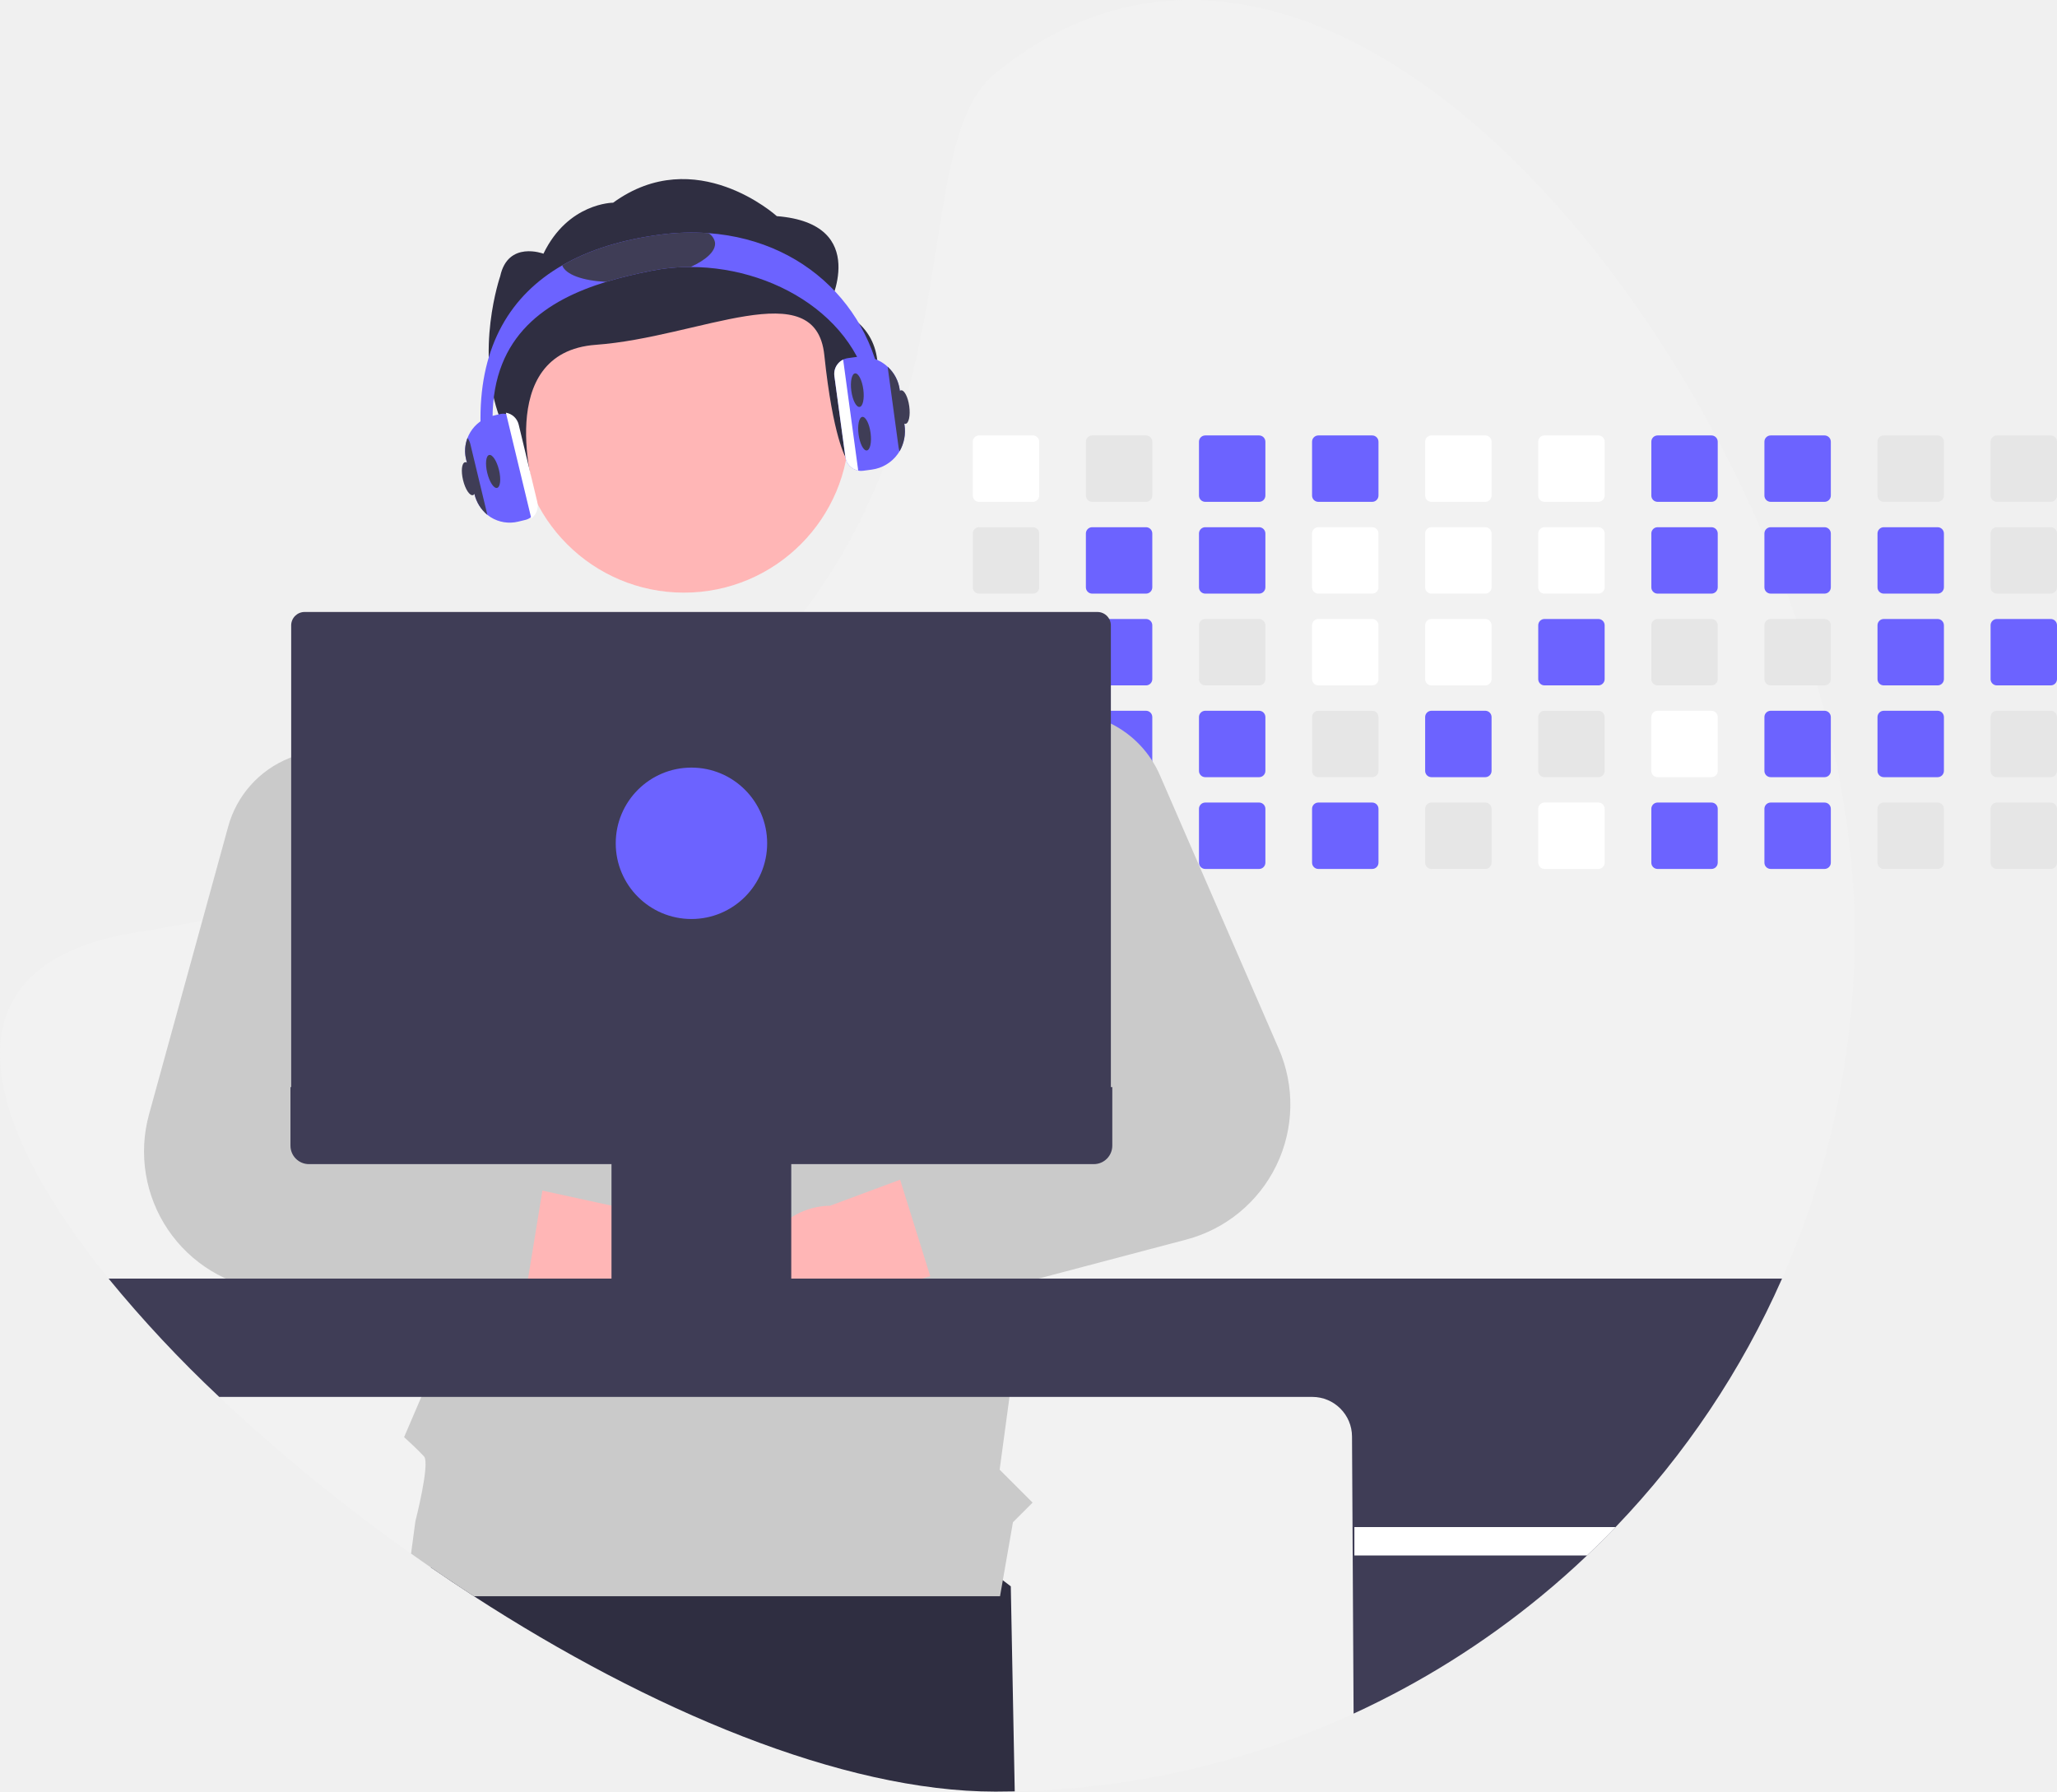
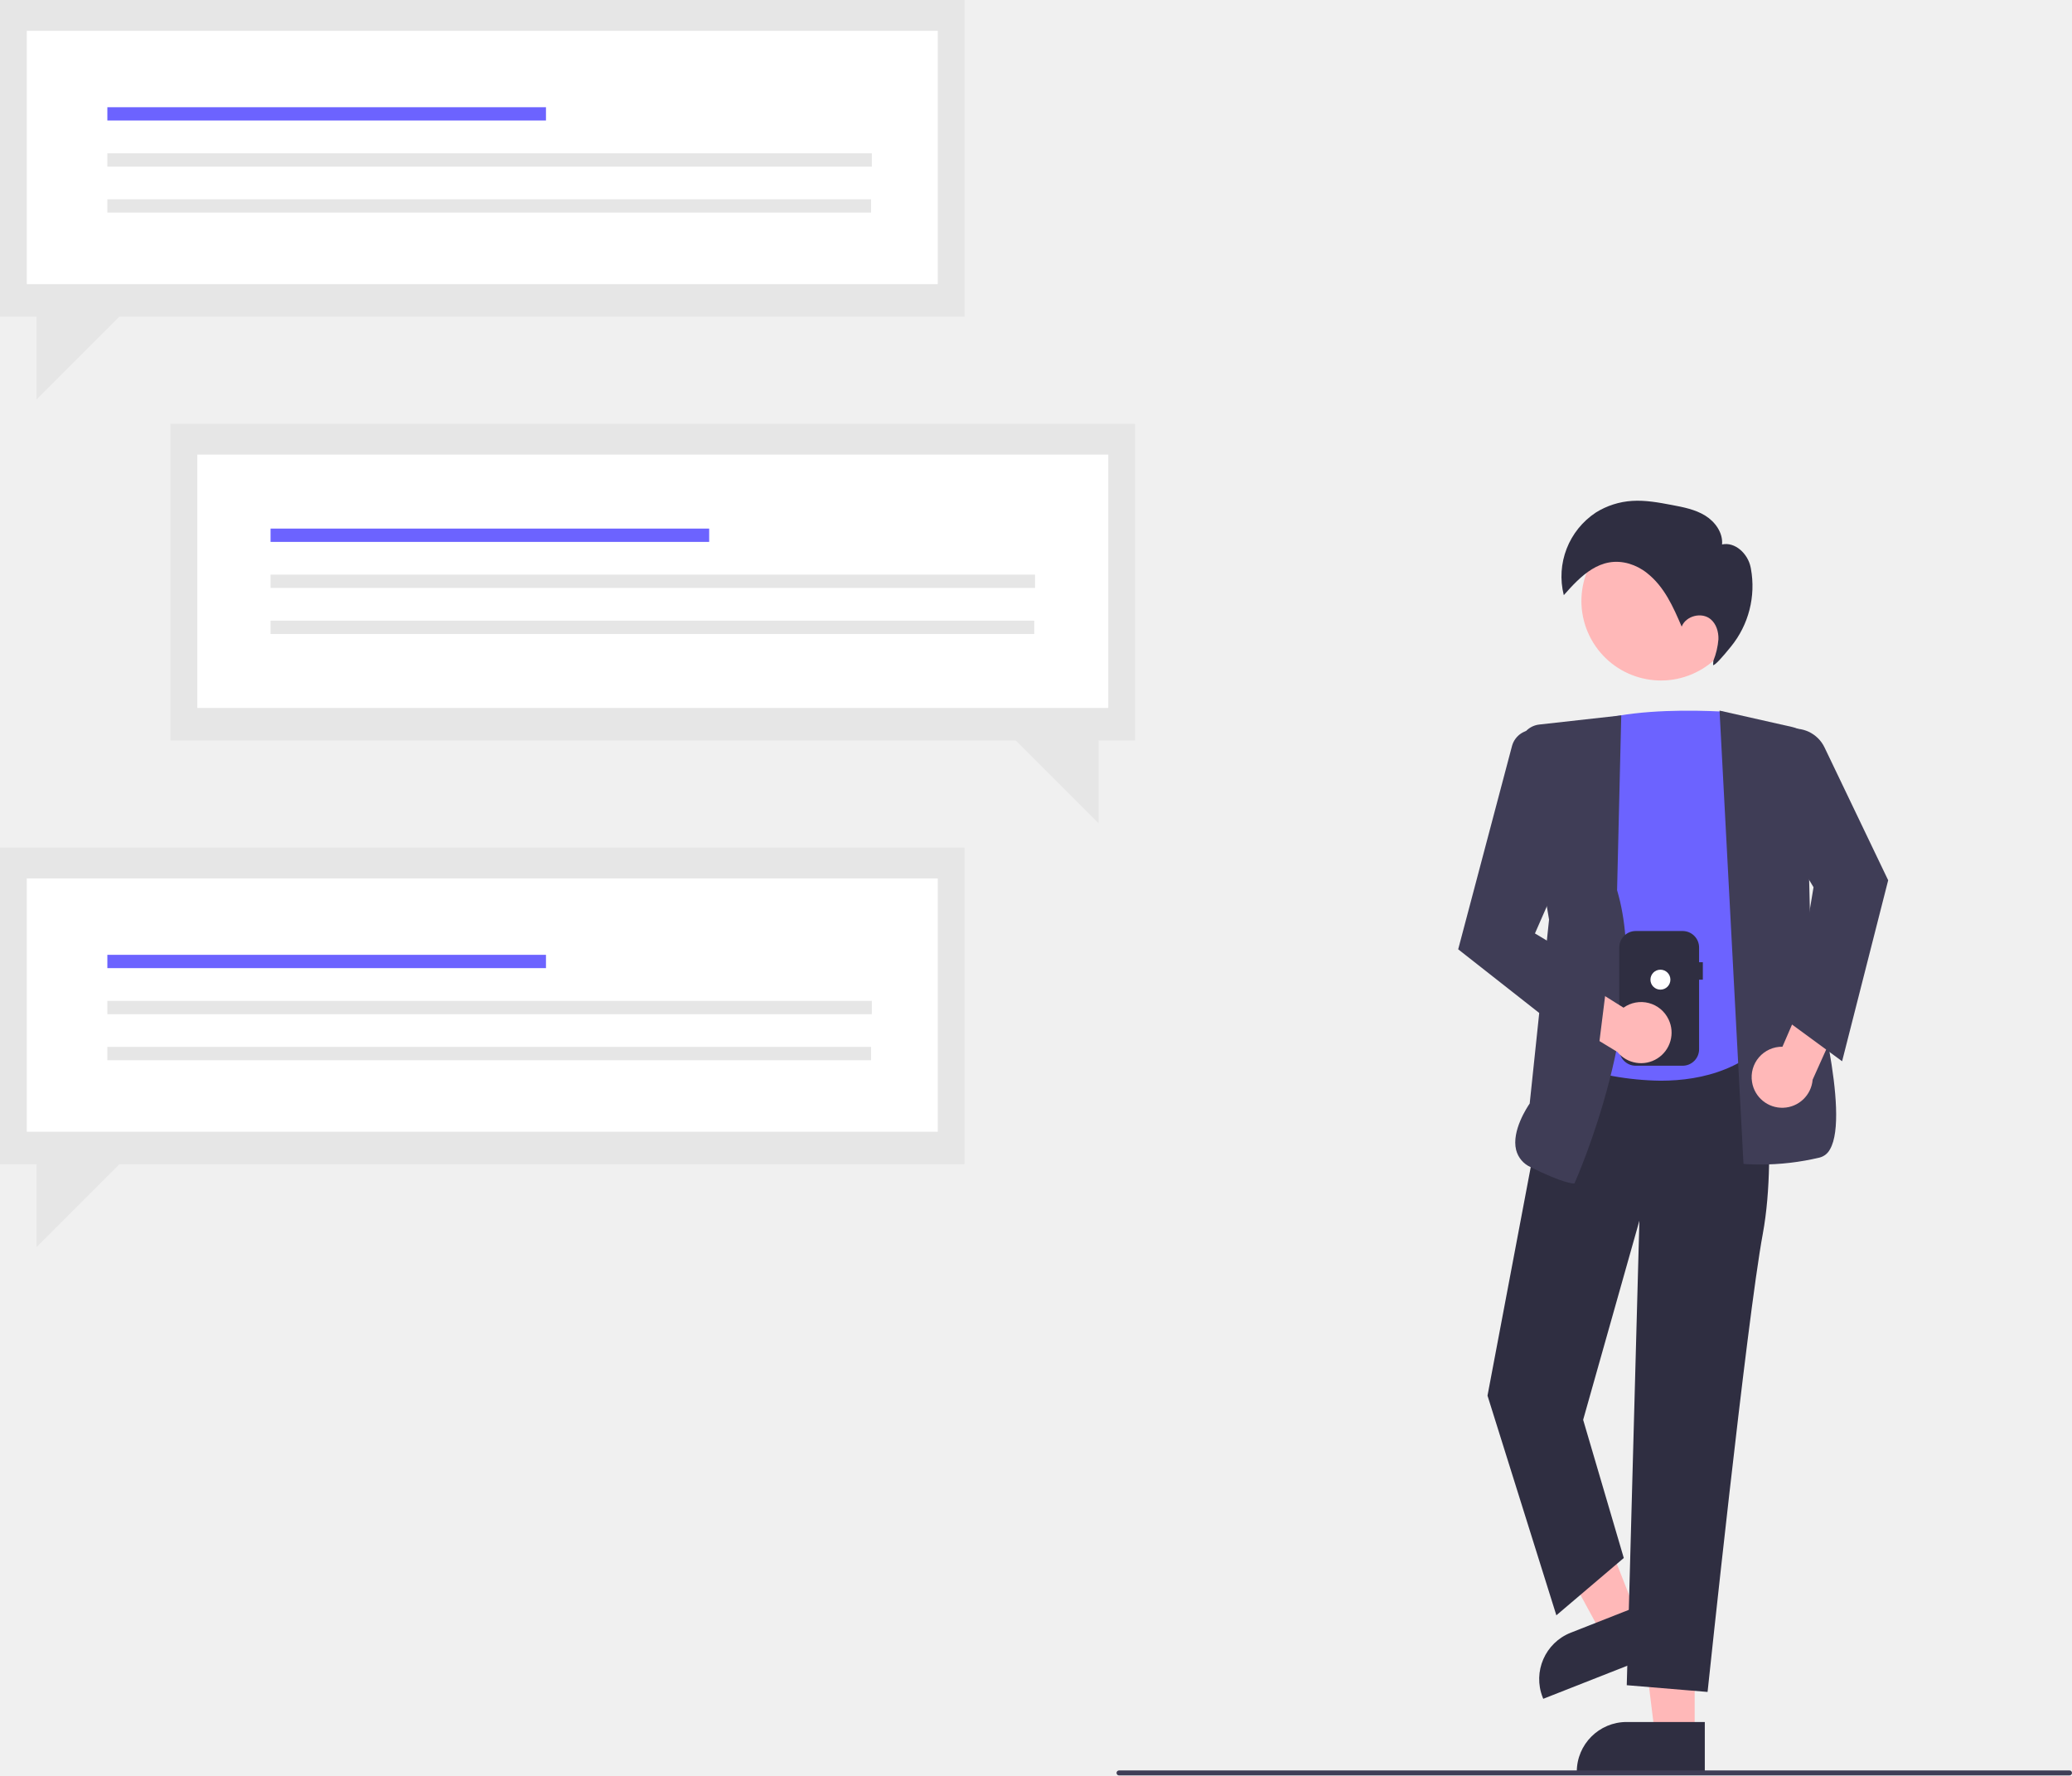
- <svg xmlns="http://www.w3.org/2000/svg" data-name="Layer 1" width="850.538" height="740.83" viewBox="0 0 850.538 740.83">
-   <path d="M941.609,465.125a354.21,354.21,0,0,1-98.85,245.9q-5.745,6.015-11.8,11.74-9.225,8.775-19.07,16.87a353.934,353.934,0,0,1-217.58,80.69q-3.975.09-7.98.09c-63.43,0-143.21-33.88-215.61-80.78q-8.985-5.82-17.81-11.91-4.125-2.82-8.21-5.72a730.43,730.43,0,0,1-79.32-64.8,514.116,514.116,0,0,1-45.75-48.92c-55.63-68.62-67.9-130.45,11.41-143.16q14.085-2.25,27.34-4.81,19.2-3.69,36.75-7.97,23.64-5.745,44.42-12.46,6.99-2.25,13.66-4.59c65.74-23.09,109.74-53.2,139.69-85.87q7.62-8.295,14.05-16.79a236.055,236.055,0,0,0,17.83-27.12,254.898,254.898,0,0,0,18.41-41.05l.27-.78c23.83-68.74,16.58-132.5,42.87-153.84,112.38-91.23,252.29,38.69,317.96,191.9q4.965,11.58,9.34,23.3,1.965,5.235,3.79,10.49,4.8,13.695,8.71,27.46,1.5,5.25,2.86,10.49c.97,3.77,1.9,7.53,2.76,11.29C938.139,412.305,941.609,439.455,941.609,465.125Z" transform="translate(-174.731 -79.58524)" fill="#f2f2f2" />
-   <path d="M594.309,820.325q-3.975.09-7.98.09c-63.43,0-143.21-33.88-215.61-80.78q-8.985-5.82-17.81-11.91l5.16-31.4,156.21-20.74,78.4,59.95Z" transform="translate(-174.731 -79.58524)" fill="#2f2e41" />
-   <path d="M601.829,259.635h-22.26a2.601,2.601,0,0,0-2.6,2.6v22.27a2.593,2.593,0,0,0,2.6,2.59h22.26a2.599,2.599,0,0,0,2.6-2.59v-22.27A2.608,2.608,0,0,0,601.829,259.635Z" transform="translate(-174.731 -79.58524)" fill="#fff" />
-   <path d="M601.829,297.585h-22.26a2.601,2.601,0,0,0-2.6,2.6v22.27a2.593,2.593,0,0,0,2.6,2.59h22.26a2.599,2.599,0,0,0,2.6-2.59v-22.27A2.608,2.608,0,0,0,601.829,297.585Z" transform="translate(-174.731 -79.58524)" fill="#e6e6e6" />
-   <path d="M601.829,335.535h-22.26a2.601,2.601,0,0,0-2.6,2.6v22.26a2.595,2.595,0,0,0,2.6,2.6h22.26a2.601,2.601,0,0,0,2.6-2.6v-22.26A2.608,2.608,0,0,0,601.829,335.535Z" transform="translate(-174.731 -79.58524)" fill="#e6e6e6" />
-   <path d="M604.389,375.625a2.617,2.617,0,0,0-2.56-2.14h-22.26a2.601,2.601,0,0,0-2.6,2.6v22.26a2.595,2.595,0,0,0,2.6,2.6h22.26a2.601,2.601,0,0,0,2.6-2.6v-22.26A2.313,2.313,0,0,0,604.389,375.625Z" transform="translate(-174.731 -79.58524)" fill="#e6e6e6" />
-   <path d="M602.839,411.635a2.634,2.634,0,0,0-1.01-.2h-22.26a2.595,2.595,0,0,0-2.6,2.6v22.26a2.588,2.588,0,0,0,2.6,2.6h22.26a2.601,2.601,0,0,0,2.6-2.6v-22.26A2.616,2.616,0,0,0,602.839,411.635Z" transform="translate(-174.731 -79.58524)" fill="#e6e6e6" />
-   <path d="M648.589,259.635h-22.26a2.601,2.601,0,0,0-2.6,2.6v22.27a2.593,2.593,0,0,0,2.6,2.59h22.26a2.599,2.599,0,0,0,2.6-2.59v-22.27A2.608,2.608,0,0,0,648.589,259.635Z" transform="translate(-174.731 -79.58524)" fill="#e6e6e6" />
-   <path d="M648.589,297.585h-22.26a2.601,2.601,0,0,0-2.6,2.6v22.27a2.593,2.593,0,0,0,2.6,2.59h22.26a2.599,2.599,0,0,0,2.6-2.59v-22.27A2.608,2.608,0,0,0,648.589,297.585Z" transform="translate(-174.731 -79.58524)" fill="#6c63ff" />
-   <path d="M648.589,335.535h-22.26a2.601,2.601,0,0,0-2.6,2.6v22.26a2.595,2.595,0,0,0,2.6,2.6h22.26a2.601,2.601,0,0,0,2.6-2.6v-22.26A2.608,2.608,0,0,0,648.589,335.535Z" transform="translate(-174.731 -79.58524)" fill="#6c63ff" />
-   <path d="M648.589,373.485h-22.26a2.593,2.593,0,0,0-2.46,1.78,2.478,2.478,0,0,0-.14.82v22.26a2.595,2.595,0,0,0,2.6,2.6h22.26a2.601,2.601,0,0,0,2.6-2.6v-22.26A2.608,2.608,0,0,0,648.589,373.485Z" transform="translate(-174.731 -79.58524)" fill="#6c63ff" />
-   <path d="M648.589,411.435h-22.26a2.595,2.595,0,0,0-2.6,2.6v22.26a2.595,2.595,0,0,0,2.6,2.6h22.26a2.601,2.601,0,0,0,2.6-2.6v-22.26A2.601,2.601,0,0,0,648.589,411.435Z" transform="translate(-174.731 -79.58524)" fill="#e6e6e6" />
-   <path d="M695.349,259.635h-22.26a2.601,2.601,0,0,0-2.6,2.6v22.27a2.593,2.593,0,0,0,2.6,2.59h22.26a2.599,2.599,0,0,0,2.6-2.59v-22.27A2.608,2.608,0,0,0,695.349,259.635Z" transform="translate(-174.731 -79.58524)" fill="#6c63ff" />
-   <path d="M695.349,297.585h-22.26a2.601,2.601,0,0,0-2.6,2.6v22.27a2.593,2.593,0,0,0,2.6,2.59h22.26a2.599,2.599,0,0,0,2.6-2.59v-22.27A2.608,2.608,0,0,0,695.349,297.585Z" transform="translate(-174.731 -79.58524)" fill="#6c63ff" />
-   <path d="M695.349,335.535h-22.26a2.601,2.601,0,0,0-2.6,2.6v22.26a2.595,2.595,0,0,0,2.6,2.6h22.26a2.601,2.601,0,0,0,2.6-2.6v-22.26A2.608,2.608,0,0,0,695.349,335.535Z" transform="translate(-174.731 -79.58524)" fill="#e6e6e6" />
-   <path d="M695.349,373.485h-22.26a2.601,2.601,0,0,0-2.6,2.6v22.26a2.595,2.595,0,0,0,2.6,2.6h22.26a2.601,2.601,0,0,0,2.6-2.6v-22.26A2.608,2.608,0,0,0,695.349,373.485Z" transform="translate(-174.731 -79.58524)" fill="#6c63ff" />
-   <path d="M695.349,411.435h-22.26a2.595,2.595,0,0,0-2.6,2.6v22.26a2.595,2.595,0,0,0,2.6,2.6h22.26a2.601,2.601,0,0,0,2.6-2.6v-22.26A2.601,2.601,0,0,0,695.349,411.435Z" transform="translate(-174.731 -79.58524)" fill="#6c63ff" />
-   <path d="M742.109,259.635h-22.26a2.601,2.601,0,0,0-2.6,2.6v22.27a2.593,2.593,0,0,0,2.6,2.59h22.26a2.599,2.599,0,0,0,2.6-2.59v-22.27A2.608,2.608,0,0,0,742.109,259.635Z" transform="translate(-174.731 -79.58524)" fill="#6c63ff" />
-   <path d="M742.109,297.585h-22.26a2.601,2.601,0,0,0-2.6,2.6v22.27a2.593,2.593,0,0,0,2.6,2.59h22.26a2.599,2.599,0,0,0,2.6-2.59v-22.27A2.608,2.608,0,0,0,742.109,297.585Z" transform="translate(-174.731 -79.58524)" fill="#fff" />
-   <path d="M742.109,335.535h-22.26a2.601,2.601,0,0,0-2.6,2.6v22.26a2.595,2.595,0,0,0,2.6,2.6h22.26a2.601,2.601,0,0,0,2.6-2.6v-22.26A2.608,2.608,0,0,0,742.109,335.535Z" transform="translate(-174.731 -79.58524)" fill="#fff" />
-   <path d="M742.109,373.485h-22.26a2.601,2.601,0,0,0-2.6,2.6v22.26a2.595,2.595,0,0,0,2.6,2.6h22.26a2.601,2.601,0,0,0,2.6-2.6v-22.26A2.608,2.608,0,0,0,742.109,373.485Z" transform="translate(-174.731 -79.58524)" fill="#e6e6e6" />
-   <path d="M742.109,411.435h-22.26a2.595,2.595,0,0,0-2.6,2.6v22.26a2.595,2.595,0,0,0,2.6,2.6h22.26a2.601,2.601,0,0,0,2.6-2.6v-22.26A2.601,2.601,0,0,0,742.109,411.435Z" transform="translate(-174.731 -79.58524)" fill="#6c63ff" />
-   <path d="M788.869,259.635h-22.27a2.599,2.599,0,0,0-2.59,2.6v22.27a2.591,2.591,0,0,0,2.59,2.59h22.27a2.599,2.599,0,0,0,2.6-2.59v-22.27A2.608,2.608,0,0,0,788.869,259.635Z" transform="translate(-174.731 -79.58524)" fill="#fff" />
-   <path d="M788.869,297.585h-22.27a2.599,2.599,0,0,0-2.59,2.6v22.27a2.59,2.59,0,0,0,2.59,2.59h22.27a2.599,2.599,0,0,0,2.6-2.59v-22.27A2.608,2.608,0,0,0,788.869,297.585Z" transform="translate(-174.731 -79.58524)" fill="#fff" />
-   <path d="M788.869,335.535h-22.27a2.599,2.599,0,0,0-2.59,2.6v22.26a2.593,2.593,0,0,0,2.59,2.6h22.27a2.601,2.601,0,0,0,2.6-2.6v-22.26A2.608,2.608,0,0,0,788.869,335.535Z" transform="translate(-174.731 -79.58524)" fill="#fff" />
-   <path d="M788.869,373.485h-22.27a2.599,2.599,0,0,0-2.59,2.6v22.26a2.593,2.593,0,0,0,2.59,2.6h22.27a2.601,2.601,0,0,0,2.6-2.6v-22.26A2.608,2.608,0,0,0,788.869,373.485Z" transform="translate(-174.731 -79.58524)" fill="#6c63ff" />
-   <path d="M788.869,411.435h-22.27a2.593,2.593,0,0,0-2.59,2.6v22.26a2.593,2.593,0,0,0,2.59,2.6h22.27a2.601,2.601,0,0,0,2.6-2.6v-22.26A2.601,2.601,0,0,0,788.869,411.435Z" transform="translate(-174.731 -79.58524)" fill="#e6e6e6" />
-   <path d="M835.629,259.635h-22.27a2.599,2.599,0,0,0-2.59,2.6v22.27a2.591,2.591,0,0,0,2.59,2.59h22.27a2.599,2.599,0,0,0,2.6-2.59v-22.27A2.608,2.608,0,0,0,835.629,259.635Z" transform="translate(-174.731 -79.58524)" fill="#fff" />
-   <path d="M835.629,297.585h-22.27a2.599,2.599,0,0,0-2.59,2.6v22.27a2.59,2.59,0,0,0,2.59,2.59h22.27a2.599,2.599,0,0,0,2.6-2.59v-22.27A2.608,2.608,0,0,0,835.629,297.585Z" transform="translate(-174.731 -79.58524)" fill="#fff" />
-   <path d="M835.629,335.535h-22.27a2.599,2.599,0,0,0-2.59,2.6v22.26a2.593,2.593,0,0,0,2.59,2.6h22.27a2.601,2.601,0,0,0,2.6-2.6v-22.26A2.608,2.608,0,0,0,835.629,335.535Z" transform="translate(-174.731 -79.58524)" fill="#6c63ff" />
-   <path d="M835.629,373.485h-22.27a2.599,2.599,0,0,0-2.59,2.6v22.26a2.593,2.593,0,0,0,2.59,2.6h22.27a2.601,2.601,0,0,0,2.6-2.6v-22.26A2.608,2.608,0,0,0,835.629,373.485Z" transform="translate(-174.731 -79.58524)" fill="#e6e6e6" />
-   <path d="M835.629,411.435h-22.27a2.593,2.593,0,0,0-2.59,2.6v22.26a2.593,2.593,0,0,0,2.59,2.6h22.27a2.601,2.601,0,0,0,2.6-2.6v-22.26A2.601,2.601,0,0,0,835.629,411.435Z" transform="translate(-174.731 -79.58524)" fill="#fff" />
-   <path d="M882.389,259.635h-22.27a2.599,2.599,0,0,0-2.59,2.6v22.27a2.591,2.591,0,0,0,2.59,2.59h22.27a2.599,2.599,0,0,0,2.6-2.59v-22.27A2.608,2.608,0,0,0,882.389,259.635Z" transform="translate(-174.731 -79.58524)" fill="#6c63ff" />
-   <path d="M882.389,297.585h-22.27a2.599,2.599,0,0,0-2.59,2.6v22.27a2.59,2.59,0,0,0,2.59,2.59h22.27a2.599,2.599,0,0,0,2.6-2.59v-22.27A2.608,2.608,0,0,0,882.389,297.585Z" transform="translate(-174.731 -79.58524)" fill="#6c63ff" />
-   <path d="M882.389,335.535h-22.27a2.599,2.599,0,0,0-2.59,2.6v22.26a2.593,2.593,0,0,0,2.59,2.6h22.27a2.601,2.601,0,0,0,2.6-2.6v-22.26A2.608,2.608,0,0,0,882.389,335.535Z" transform="translate(-174.731 -79.58524)" fill="#e6e6e6" />
-   <path d="M882.389,373.485h-22.27a2.599,2.599,0,0,0-2.59,2.6v22.26a2.593,2.593,0,0,0,2.59,2.6h22.27a2.601,2.601,0,0,0,2.6-2.6v-22.26A2.608,2.608,0,0,0,882.389,373.485Z" transform="translate(-174.731 -79.58524)" fill="#fff" />
-   <path d="M882.389,411.435h-22.27a2.593,2.593,0,0,0-2.59,2.6v22.26a2.593,2.593,0,0,0,2.59,2.6h22.27a2.601,2.601,0,0,0,2.6-2.6v-22.26A2.601,2.601,0,0,0,882.389,411.435Z" transform="translate(-174.731 -79.58524)" fill="#6c63ff" />
-   <path d="M929.149,259.635h-22.27a2.599,2.599,0,0,0-2.59,2.6v22.27a2.591,2.591,0,0,0,2.59,2.59h22.27a2.599,2.599,0,0,0,2.6-2.59v-22.27A2.608,2.608,0,0,0,929.149,259.635Z" transform="translate(-174.731 -79.58524)" fill="#6c63ff" />
-   <path d="M929.149,297.585h-22.27a2.599,2.599,0,0,0-2.59,2.6v22.27a2.59,2.59,0,0,0,2.59,2.59h22.27a2.599,2.599,0,0,0,2.6-2.59v-22.27A2.608,2.608,0,0,0,929.149,297.585Z" transform="translate(-174.731 -79.58524)" fill="#6c63ff" />
-   <path d="M929.149,335.535h-22.27a2.599,2.599,0,0,0-2.59,2.6v22.26a2.593,2.593,0,0,0,2.59,2.6h22.27a2.601,2.601,0,0,0,2.6-2.6v-22.26A2.608,2.608,0,0,0,929.149,335.535Z" transform="translate(-174.731 -79.58524)" fill="#e6e6e6" />
-   <path d="M929.149,373.485h-22.27a2.599,2.599,0,0,0-2.59,2.6v22.26a2.593,2.593,0,0,0,2.59,2.6h22.27a2.601,2.601,0,0,0,2.6-2.6v-22.26A2.608,2.608,0,0,0,929.149,373.485Z" transform="translate(-174.731 -79.58524)" fill="#6c63ff" />
-   <path d="M929.149,411.435h-22.27a2.593,2.593,0,0,0-2.59,2.6v22.26a2.593,2.593,0,0,0,2.59,2.6h22.27a2.601,2.601,0,0,0,2.6-2.6v-22.26A2.601,2.601,0,0,0,929.149,411.435Z" transform="translate(-174.731 -79.58524)" fill="#6c63ff" />
-   <path d="M975.909,259.635h-22.27a2.599,2.599,0,0,0-2.59,2.6v22.27a2.591,2.591,0,0,0,2.59,2.59h22.27a2.599,2.599,0,0,0,2.6-2.59v-22.27A2.608,2.608,0,0,0,975.909,259.635Z" transform="translate(-174.731 -79.58524)" fill="#e6e6e6" />
-   <path d="M975.909,297.585h-22.27a2.599,2.599,0,0,0-2.59,2.6v22.27a2.59,2.59,0,0,0,2.59,2.59h22.27a2.599,2.599,0,0,0,2.6-2.59v-22.27A2.608,2.608,0,0,0,975.909,297.585Z" transform="translate(-174.731 -79.58524)" fill="#6c63ff" />
-   <path d="M975.909,335.535h-22.27a2.599,2.599,0,0,0-2.59,2.6v22.26a2.593,2.593,0,0,0,2.59,2.6h22.27a2.601,2.601,0,0,0,2.6-2.6v-22.26A2.608,2.608,0,0,0,975.909,335.535Z" transform="translate(-174.731 -79.58524)" fill="#6c63ff" />
-   <path d="M975.909,373.485h-22.27a2.599,2.599,0,0,0-2.59,2.6v22.26a2.593,2.593,0,0,0,2.59,2.6h22.27a2.601,2.601,0,0,0,2.6-2.6v-22.26A2.608,2.608,0,0,0,975.909,373.485Z" transform="translate(-174.731 -79.58524)" fill="#6c63ff" />
-   <path d="M975.909,411.435h-22.27a2.593,2.593,0,0,0-2.59,2.6v22.26a2.593,2.593,0,0,0,2.59,2.6h22.27a2.601,2.601,0,0,0,2.6-2.6v-22.26A2.601,2.601,0,0,0,975.909,411.435Z" transform="translate(-174.731 -79.58524)" fill="#e6e6e6" />
-   <path d="M1022.669,259.635h-22.27a2.599,2.599,0,0,0-2.59,2.6v22.27a2.591,2.591,0,0,0,2.59,2.59h22.27a2.599,2.599,0,0,0,2.6-2.59v-22.27A2.608,2.608,0,0,0,1022.669,259.635Z" transform="translate(-174.731 -79.58524)" fill="#e6e6e6" />
-   <path d="M1022.669,297.585h-22.27a2.599,2.599,0,0,0-2.59,2.6v22.27a2.591,2.591,0,0,0,2.59,2.59h22.27a2.599,2.599,0,0,0,2.6-2.59v-22.27A2.608,2.608,0,0,0,1022.669,297.585Z" transform="translate(-174.731 -79.58524)" fill="#e6e6e6" />
-   <path d="M1022.669,335.535h-22.27a2.599,2.599,0,0,0-2.59,2.6v22.26a2.593,2.593,0,0,0,2.59,2.6h22.27a2.601,2.601,0,0,0,2.6-2.6v-22.26A2.608,2.608,0,0,0,1022.669,335.535Z" transform="translate(-174.731 -79.58524)" fill="#6c63ff" />
-   <path d="M1022.669,373.485h-22.27a2.599,2.599,0,0,0-2.59,2.6v22.26a2.593,2.593,0,0,0,2.59,2.6h22.27a2.601,2.601,0,0,0,2.6-2.6v-22.26A2.608,2.608,0,0,0,1022.669,373.485Z" transform="translate(-174.731 -79.58524)" fill="#e6e6e6" />
-   <path d="M1022.669,411.435h-22.27a2.593,2.593,0,0,0-2.59,2.6v22.26a2.593,2.593,0,0,0,2.59,2.6h22.27a2.601,2.601,0,0,0,2.6-2.6v-22.26A2.601,2.601,0,0,0,1022.669,411.435Z" transform="translate(-174.731 -79.58524)" fill="#e6e6e6" />
-   <polygon points="336.095 660.051 335.475 660.051 336.005 659.981 336.095 660.051" fill="#2f2e41" />
-   <circle id="b6132315-04e2-4cdb-a713-107c9cd58b0b" data-name="ab6171fa-7d69-4734-b81c-8dff60f9761b" cx="282.814" cy="176.733" r="68.322" fill="#ffb6b6" />
-   <path id="f4304bdd-ba2d-4fff-b404-410205410c5d-422" data-name="bf427902-b9bf-4946-b5d7-5c1c7e04535e" d="M517.377,206.226s17.869-34.161-21.444-37.266c0,0-33.515-30.402-67.676-5.558,0,0-18.633,0-28.823,21.086,0,0-14.655-5.558-17.876,9.317,0,0-10.723,31.055,0,59.005,10.723,27.95,14.285,31.055,14.285,31.055s-17.621-58.598,25.27-61.704,90.887-29.909,94.461,4.251,8.953,42.578,8.953,42.578S558.479,220.201,517.377,206.226Z" transform="translate(-174.731 -79.58524)" fill="#2f2e41" />
-   <path d="M634.279,424.695l-.22,1.16-2.47,13.04-17.07,90.2-1.01,5.31-2.12,11.23-2.9,15.32-6.43,33.95-1.84,9.73-.69,3.65-.24,1.28-1.91,10.07-.58,3.04-4.66,34.53-4.07,30.09,13.62,13.62-8.12,8.12-5.33,30.53.01.07H370.719q-13.2-8.55-26.02-17.63l1.79-13.4s6.16-23.93,3.57-26.79c-2.58-2.86-8.24-7.97-8.24-7.97l7.13-16.64.99-2.31-1.66-34.43-.04-.83-.55-11.35-.07-1.46-.11-2.19-2.11-43.68-.04-.72-.64-13.24-.6-12.59-.26-5.31-2.57-53.13-1.74-36.08-1.52-31.41,6.11-2.07,65.35-22.21,27.07-35.19,56.34.42,27.58.21,46.02,42.68,10.47,5,.08.04,7.51,3.59,19.04,9.09,20.13,9.62,10.33,4.93Z" transform="translate(-174.731 -79.58524)" fill="#cacaca" />
-   <path d="M443.84,637.136a30.286,30.286,0,0,1-40.664-22.43L296.617,599.588l37.043-41.902,95.511,20.78a30.45,30.45,0,0,1,14.669,58.67Z" transform="translate(-174.731 -79.58524)" fill="#ffb6b6" />
-   <path d="M396.329,560.955a13.522,13.522,0,0,0-7.89-4.87l-43.72-9.09-4.49-.93a18.933,18.933,0,0,1-12.53-9.07,19.161,19.161,0,0,1-2.45-7.9,18.895,18.895,0,0,1,.89-7.48l15.15-45.65,9.83-29.62a41.792,41.792,0,0,0,2.09-11.05,43.349,43.349,0,0,0-9.07-28.89,42.693,42.693,0,0,0-49.01-13.64c-.25.09-.51.19-.76.29a42.583,42.583,0,0,0-25.31,28.41l-10.68,38.85-22.03,80.09a57.766,57.766,0,0,0,48.96,72.68l62.97,7.38,29.14,3.42a13.497,13.497,0,0,0,14.84-10.73,4.895,4.895,0,0,0,.11-.55l.7-4.32,5.93-36.38.06-.37A13.475,13.475,0,0,0,396.329,560.955Z" transform="translate(-174.731 -79.58524)" fill="#cacaca" />
-   <path d="M511.714,638.302a30.286,30.286,0,0,0,37.094-27.94l103.362-29.994L609.588,544.109l-91.626,34.041a30.45,30.45,0,0,0-6.249,60.152Z" transform="translate(-174.731 -79.58524)" fill="#ffb6b6" />
-   <path d="M703.489,513.275,654.329,400.135a42.819,42.819,0,0,0-20.27-21.35,43.356,43.356,0,0,0-8.78-3.2c-.47-.12-.94-.23-1.41-.32a42.132,42.132,0,0,0-19.48.36,42.814,42.814,0,0,0-27.34,21.73,1.004,1.004,0,0,0-.08.14,43.1,43.1,0,0,0-.37,38.85l.61,1.22,34.74,69.77a18.9,18.9,0,0,1-10.5,26.19l-2.44.88-43.88,15.85a13.497,13.497,0,0,0-8.33,16.79l.11.35,12.3,39.36c.06.18.12.36.19.54a7.054,7.054,0,0,0,.4.99,13.482,13.482,0,0,0,15.81,7.53l23.68-6.25,4.83-1.28,61.15-16.15a57.76,57.76,0,0,0,38.22-78.86Z" transform="translate(-174.731 -79.58524)" fill="#cacaca" />
-   <path d="M219.629,608.285a514.116,514.116,0,0,0,45.75,48.92h451.97a16.446,16.446,0,0,1,16.42,16.43l.65,114.53a355.43,355.43,0,0,0,77.47-48.53q9.84-8.085,19.07-16.87,6.045-5.73,11.8-11.74a355.629,355.629,0,0,0,68.82-102.74Z" transform="translate(-174.731 -79.58524)" fill="#3f3d56" />
-   <path d="M842.759,711.025q-5.745,6.015-11.8,11.74H734.749v-11.74Z" transform="translate(-174.731 -79.58524)" fill="#fff" />
-   <path d="M633.379,335.535a5.538,5.538,0,0,0-4.87-2.9H300.669a5.555,5.555,0,0,0-5.54,5.55v196.22H634.059V338.185A5.385,5.385,0,0,0,633.379,335.535Z" transform="translate(-174.731 -79.58524)" fill="#3f3d56" />
-   <path d="M294.832,529.092V553.306a7.644,7.644,0,0,0,7.644,7.644H427.573v47.787h-1.662a.993.993,0,0,0-.993.993v3.324a.993.993,0,0,0,.993.993h77.658a.993.993,0,0,0,.993-.993v-3.324a.993.993,0,0,0-.993-.993h-1.662V560.95H627.004a7.644,7.644,0,0,0,7.644-7.644V529.092Z" transform="translate(-174.731 -79.58524)" fill="#3f3d56" />
-   <circle cx="285.903" cy="348.704" r="31.306" fill="#6c63ff" />
-   <path d="M540.399,252.585h-5c0-37.8-37.41-62.57-75.15-62.59a82.382,82.382,0,0,0-16.35,1.59c-6.06,1.21-12.35,2.66-18.53,4.55-24.37,7.47-46.97,21.91-46.97,56.45a78.591,78.591,0,0,0,2.54,19.88l-4.84,1.26a83.876,83.876,0,0,1-2.7-21.14c0-30.18,12.39-50.91,33.79-63.27,11.25-6.5,24.98-10.69,40.71-12.73a97.131,97.131,0,0,1,19.75-.6C511.049,179.105,540.399,212.385,540.399,252.585Z" transform="translate(-174.731 -79.58524)" fill="#6c63ff" />
-   <path d="M548.729,255.355l-1.97-14.56a15.71,15.71,0,0,0-5-9.56,15.816,15.816,0,0,0-13.25-4l-3.13.43a6.524,6.524,0,0,0-4.35,2.53,6.548,6.548,0,0,0-1.29,4.87l4.55,33.54a6.577,6.577,0,0,0,5.3,5.57,6.154,6.154,0,0,0,1.22.12,6.499,6.499,0,0,0,.88-.06l3.5-.47a15.791,15.791,0,0,0,10.74-6.43c.27-.38.53-.77.77-1.17A16.748,16.748,0,0,0,548.729,255.355Z" transform="translate(-174.731 -79.58524)" fill="#6c63ff" />
-   <path d="M523.359,228.275a6.432,6.432,0,0,0-2.33,1.92,6.548,6.548,0,0,0-1.29,4.87l4.55,33.54a6.577,6.577,0,0,0,5.3,5.57Z" transform="translate(-174.731 -79.58524)" fill="#fff" />
-   <path d="M548.729,255.355l-1.97-14.56a15.71,15.71,0,0,0-5-9.56l4.53,33.37a6.176,6.176,0,0,0,.41,1.56A16.748,16.748,0,0,0,548.729,255.355Z" transform="translate(-174.731 -79.58524)" fill="#3f3d56" />
-   <ellipse cx="532.218" cy="258.909" rx="2.5" ry="7" transform="translate(-204.7047 -5.69071) rotate(-7.72549)" fill="#3f3d56" />
-   <ellipse cx="529.218" cy="240.909" rx="2.5" ry="7" transform="translate(-202.3122 -6.25736) rotate(-7.72549)" fill="#3f3d56" />
-   <ellipse cx="548.218" cy="247.909" rx="2.5" ry="7" transform="translate(-203.0808 -3.63971) rotate(-7.72549)" fill="#3f3d56" />
-   <path d="M460.249,189.995a82.382,82.382,0,0,0-16.35,1.59c-6.06,1.21-12.35,2.66-18.53,4.55-9.65-.47-16.75-2.97-18.18-6.82,11.25-6.5,24.98-10.69,40.71-12.73a97.131,97.131,0,0,1,19.75-.6,5.727,5.727,0,0,1,2.72,3.82C470.839,183.285,466.869,186.985,460.249,189.995Z" transform="translate(-174.731 -79.58524)" fill="#3f3d56" />
-   <path d="M396.409,287.285l-7.7-32.01a6.024,6.024,0,0,0-4.88-4.55,6.733,6.733,0,0,0-1-.08,6.026,6.026,0,0,0-1.4.17l-2.98.72a14.904,14.904,0,0,0-10.99,17.96l3.45,14.36a15.845,15.845,0,0,0,5.34,8.62,14.045,14.045,0,0,0,1.36.97,14.809,14.809,0,0,0,11.37,1.84l2.97-.72a5.84,5.84,0,0,0,2.17-1.01A5.993,5.993,0,0,0,396.409,287.285Z" transform="translate(-174.731 -79.58524)" fill="#6c63ff" />
-   <ellipse cx="378.629" cy="274.523" rx="2.5" ry="7" transform="translate(-228.4506 16.61926) rotate(-13.53051)" fill="#3f3d56" />
-   <ellipse cx="368.629" cy="277.523" rx="2.5" ry="7" transform="translate(-229.4301 14.36289) rotate(-13.53051)" fill="#3f3d56" />
-   <path d="M396.899,287.165l-7.7-32.01a6.532,6.532,0,0,0-5.29-4.92l10.51,43.72A6.511,6.511,0,0,0,396.899,287.165Z" transform="translate(-174.731 -79.58524)" fill="#fff" />
-   <path d="M369.199,263.155a6.476,6.476,0,0,0-1.17-2.45,14.725,14.725,0,0,0-.57,8.79l3.45,14.36a15.845,15.845,0,0,0,5.34,8.62Z" transform="translate(-174.731 -79.58524)" fill="#3f3d56" />
+ <svg xmlns="http://www.w3.org/2000/svg" data-name="Layer 1" width="830.567" height="711.727" viewBox="0 0 830.567 711.727">
+   <polygon points="68.348 169.893 455 169.893 455 296.824 440.354 296.824 440.354 330.021 407.157 296.824 68.348 296.824 68.348 169.893" fill="#e6e6e6" />
+   <rect x="79.088" y="182.253" width="365.172" height="101.545" fill="#fff" />
+   <rect x="108.453" y="211.9" width="175.821" height="5.336" fill="#6c63ff" />
+   <rect x="108.453" y="230.358" width="306.441" height="5.336" fill="#e6e6e6" />
+   <rect x="108.453" y="248.816" width="306.141" height="5.336" fill="#e6e6e6" />
+   <polygon points="386.652 339.785 0 339.785 0 466.717 14.646 466.717 14.646 499.914 47.843 466.717 386.652 466.717 386.652 339.785" fill="#e6e6e6" />
+   <rect x="10.74" y="352.146" width="365.172" height="101.545" fill="#fff" />
+   <rect x="43.035" y="382.769" width="175.821" height="5.336" fill="#6c63ff" />
+   <rect x="43.035" y="401.227" width="306.441" height="5.336" fill="#e6e6e6" />
+   <rect x="43.035" y="419.685" width="306.141" height="5.336" fill="#e6e6e6" />
+   <polygon points="386.652 0 0 0 0 126.931 14.646 126.931 14.646 160.129 47.843 126.931 386.652 126.931 386.652 0" fill="#e6e6e6" />
+   <rect x="10.74" y="12.361" width="365.172" height="101.545" fill="#fff" />
+   <rect x="43.035" y="42.984" width="175.821" height="5.336" fill="#6c63ff" />
+   <rect x="43.035" y="61.442" width="306.441" height="5.336" fill="#e6e6e6" />
+   <rect x="43.035" y="79.9" width="306.141" height="5.336" fill="#e6e6e6" />
+   <polygon points="679.314 695.51 663.401 695.509 655.83 634.126 679.317 634.128 679.314 695.51" fill="#ffb8b8" />
+   <path d="M868.09,805.072l-51.313-.002v-.649a19.974,19.974,0,0,1,19.973-19.972h.001l31.34.001Z" transform="translate(-184.7166 -94.13627)" fill="#2f2e41" />
+   <polygon points="656.939 649.359 642.131 655.186 612.608 600.84 634.464 592.24 656.939 649.359" fill="#ffb8b8" />
+   <path d="M851.081,756.364l-47.75,18.789-.238-.604a19.974,19.974,0,0,1,11.271-25.899l.001-0,29.164-11.476Z" transform="translate(-184.7166 -94.13627)" fill="#2f2e41" />
+   <path d="M836.806,769.701l5.067-186.224-22.548,79.833,16.292,55.393-27.029,22.975L781.036,653.772l-.049-.155L808.371,508.87l80.991-3.918.579-.029.093.573c.078.482,7.732,48.541,1.296,83.297C884.918,623.416,869.426,770.289,869.27,771.77l-.067.631Z" transform="translate(-184.7166 -94.13627)" fill="#2f2e41" />
+   <path d="M812.567,520.48l-.457-.183,15.03-137.884.439-.11c15.275-3.819,35.856-3.485,46.765-2.947a7.205,7.205,0,0,1,6.748,6.092l18.07,119.012-.149.213c-12.493,17.846-31.581,22.697-48.649,22.697A115.2,115.2,0,0,1,812.567,520.48Z" transform="translate(-184.7166 -94.13627)" fill="#6c63ff" />
+   <path d="M884.143,560.764l-.543-.049L874,379l29.17,6.588A13.173,13.173,0,0,1,913.296,400.092L909.513,430.297l1.296,53.139c.903,3.264,15.673,57.335,7.467,71.424a6.544,6.544,0,0,1-4.062,3.292,101.773,101.773,0,0,1-24.058,2.815C886.474,560.966,884.199,560.77,884.143,560.764Z" transform="translate(-184.7166 -94.13627)" fill="#3f3d56" />
+   <path d="M798.239,561.997a10.321,10.321,0,0,1-5.78-6.867c-1.901-7.653,4.516-17.277,5.442-18.613l7.761-73.733-11.545-68.114a8.681,8.681,0,0,1,7.597-10.079l32.884-3.667-1.669,70.072c14.114,47.705-16.622,116.489-16.935,117.179l-.173.382h-.419C815.239,568.555,811.208,568.481,798.239,561.997Z" transform="translate(-184.7166 -94.13627)" fill="#3f3d56" />
+   <circle cx="850.518" cy="335.048" r="31.882" transform="translate(-241.1986 354.8819) rotate(-28.6632)" fill="#ffb8b8" />
+   <path d="M887.025,527.879a12.172,12.172,0,0,1,12.192-14.132l11.035-25.532,17.151,2.922L911.313,526.974a12.238,12.238,0,0,1-24.288.905Z" transform="translate(-184.7166 -94.13627)" fill="#ffb8b8" />
+   <path d="M902.562,504.483l9.113-54.677-15.566-25.943,3.965-37.012.883-.221a13.251,13.251,0,0,1,15.112,7.105l25.427,53.066.102.212-18.468,72.554Z" transform="translate(-184.7166 -94.13627)" fill="#3f3d56" />
+   <path d="M871.414,360.757c.729.211,3.788-3.245,7.139-7.387a38.472,38.472,0,0,0,8.02-31.252c-.046-.247-.093-.481-.139-.701-1.11-5.28-6.146-10.144-11.425-9.026.399-4.678-2.752-9.084-6.745-11.553s-8.725-3.385-13.338-4.255c-5.263-.993-10.593-1.991-15.938-1.652a31.108,31.108,0,0,0-14.533,4.642,30.683,30.683,0,0,0-12.886,33.15c6.717-7.628,14.678-15.925,26.183-12.619a21.109,21.109,0,0,1,7.159,3.744c6.993,5.492,10.508,13.58,13.909,21.483,1.699-4.325,8-5.952,11.58-2.99,2.298,1.901,3.244,5.062,3.157,8.043a29.615,29.615,0,0,1-2.041,8.674" transform="translate(-184.7166 -94.13627)" fill="#2f2e41" />
+   <path d="M867.303,479.864h-1.5v-5.901a6.606,6.606,0,0,0-6.599-6.599H840.402a6.606,6.606,0,0,0-6.599,6.599V514.765a6.606,6.606,0,0,0,6.599,6.599h18.803a6.606,6.606,0,0,0,6.599-6.599V486.864h1.5Z" transform="translate(-184.7166 -94.13627)" fill="#2f2e41" />
+   <circle cx="665.586" cy="392.727" r="4" fill="#fff" />
+   <path d="M853.567,502.802a12.172,12.172,0,0,0-18.059-4.713L811.93,483.334,799.468,495.475l33.59,20.37A12.238,12.238,0,0,0,853.567,502.802Z" transform="translate(-184.7166 -94.13627)" fill="#ffb8b8" />
+   <path d="M769.235,474.693l21.575-81.506a8.724,8.724,0,0,1,9.946-6.32l7.418,1.348,7.904,43.473L800.003,468.332l29.079,17.458-4.089,32.711Z" transform="translate(-184.7166 -94.13627)" fill="#3f3d56" />
+   <path d="M1014.283,805.864h-381a1,1,0,0,1,0-2h381a1,1,0,0,1,0,2Z" transform="translate(-184.7166 -94.13627)" fill="#3f3d56" />
</svg>
